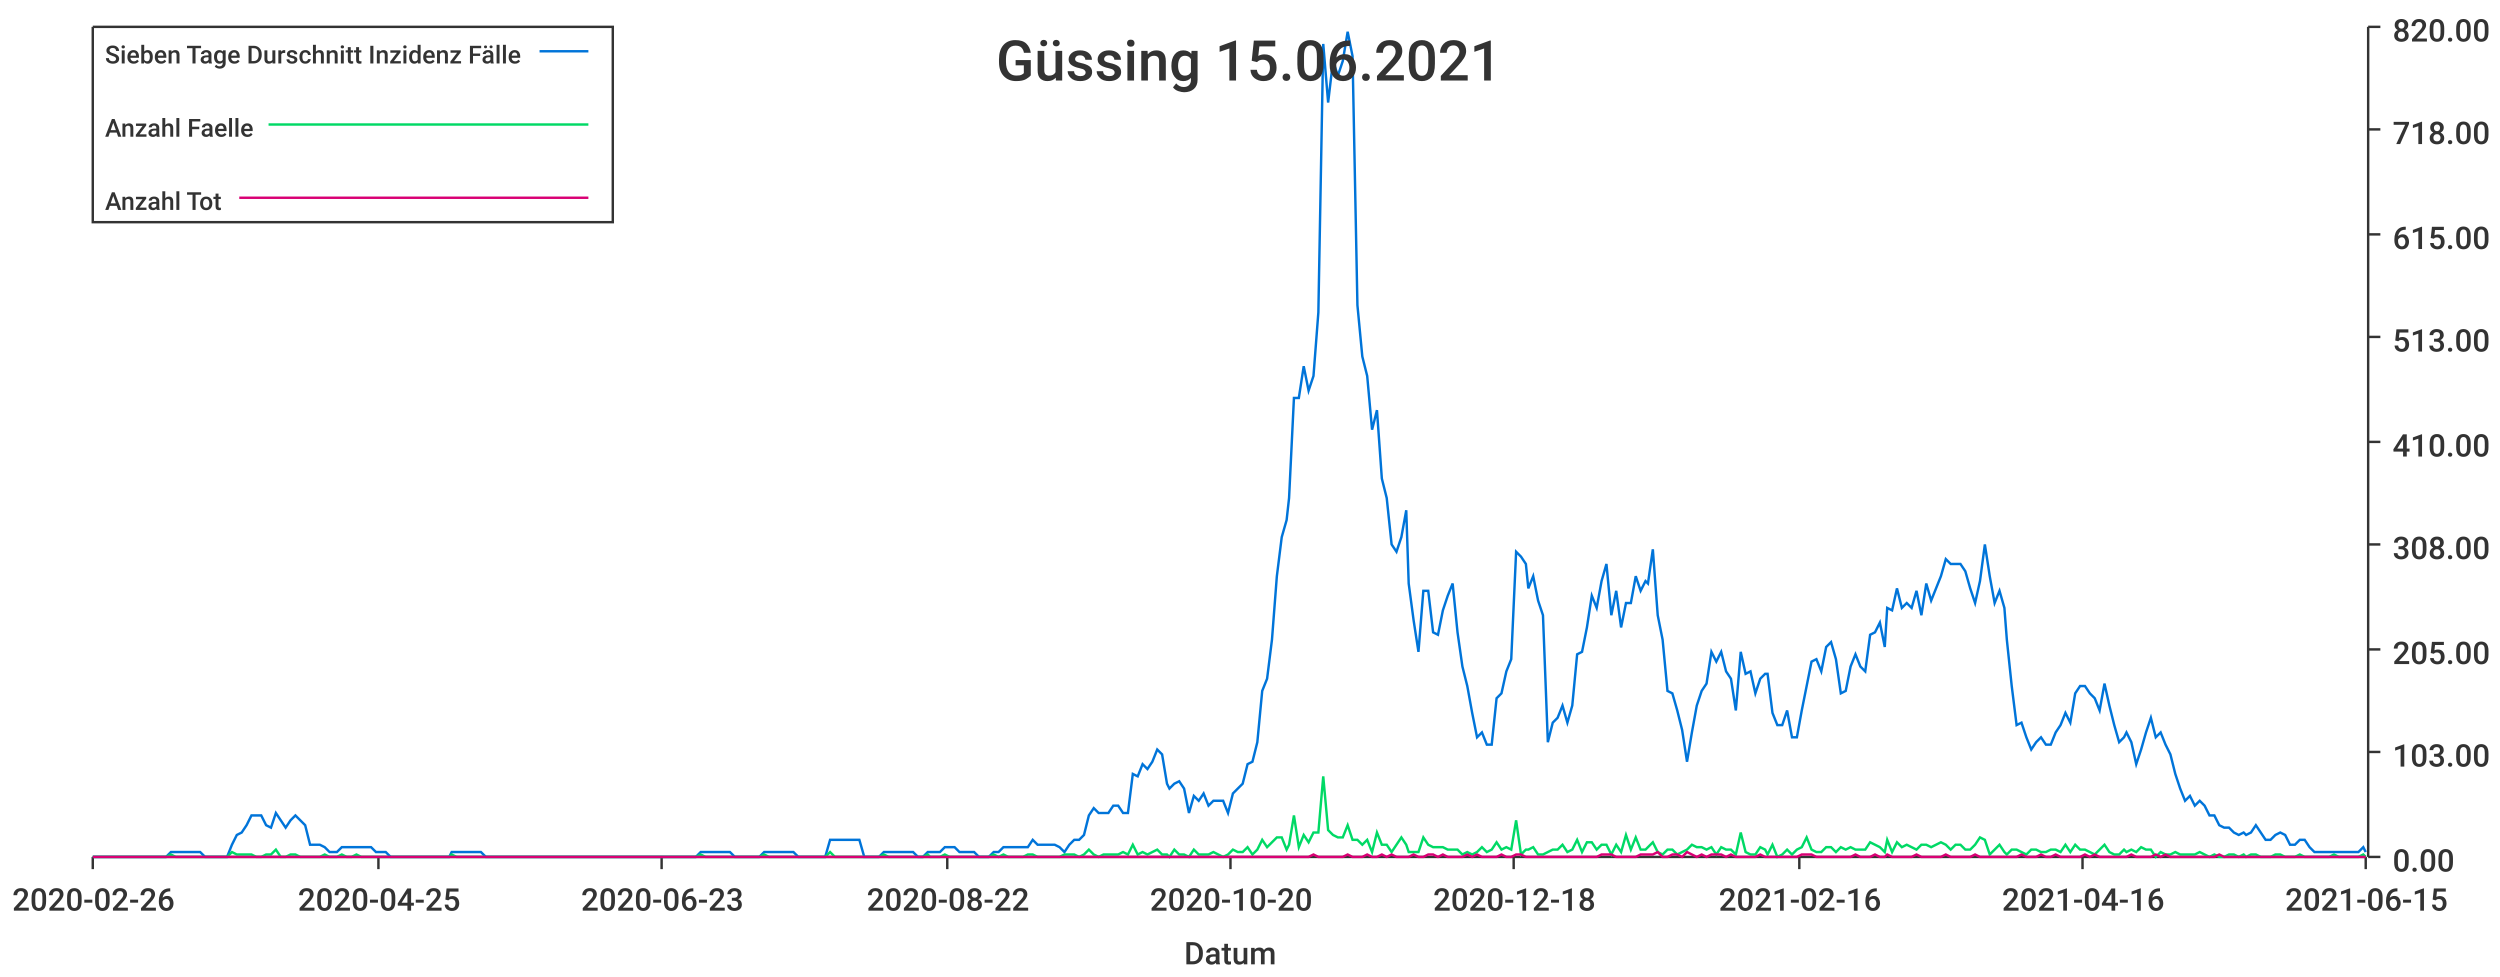
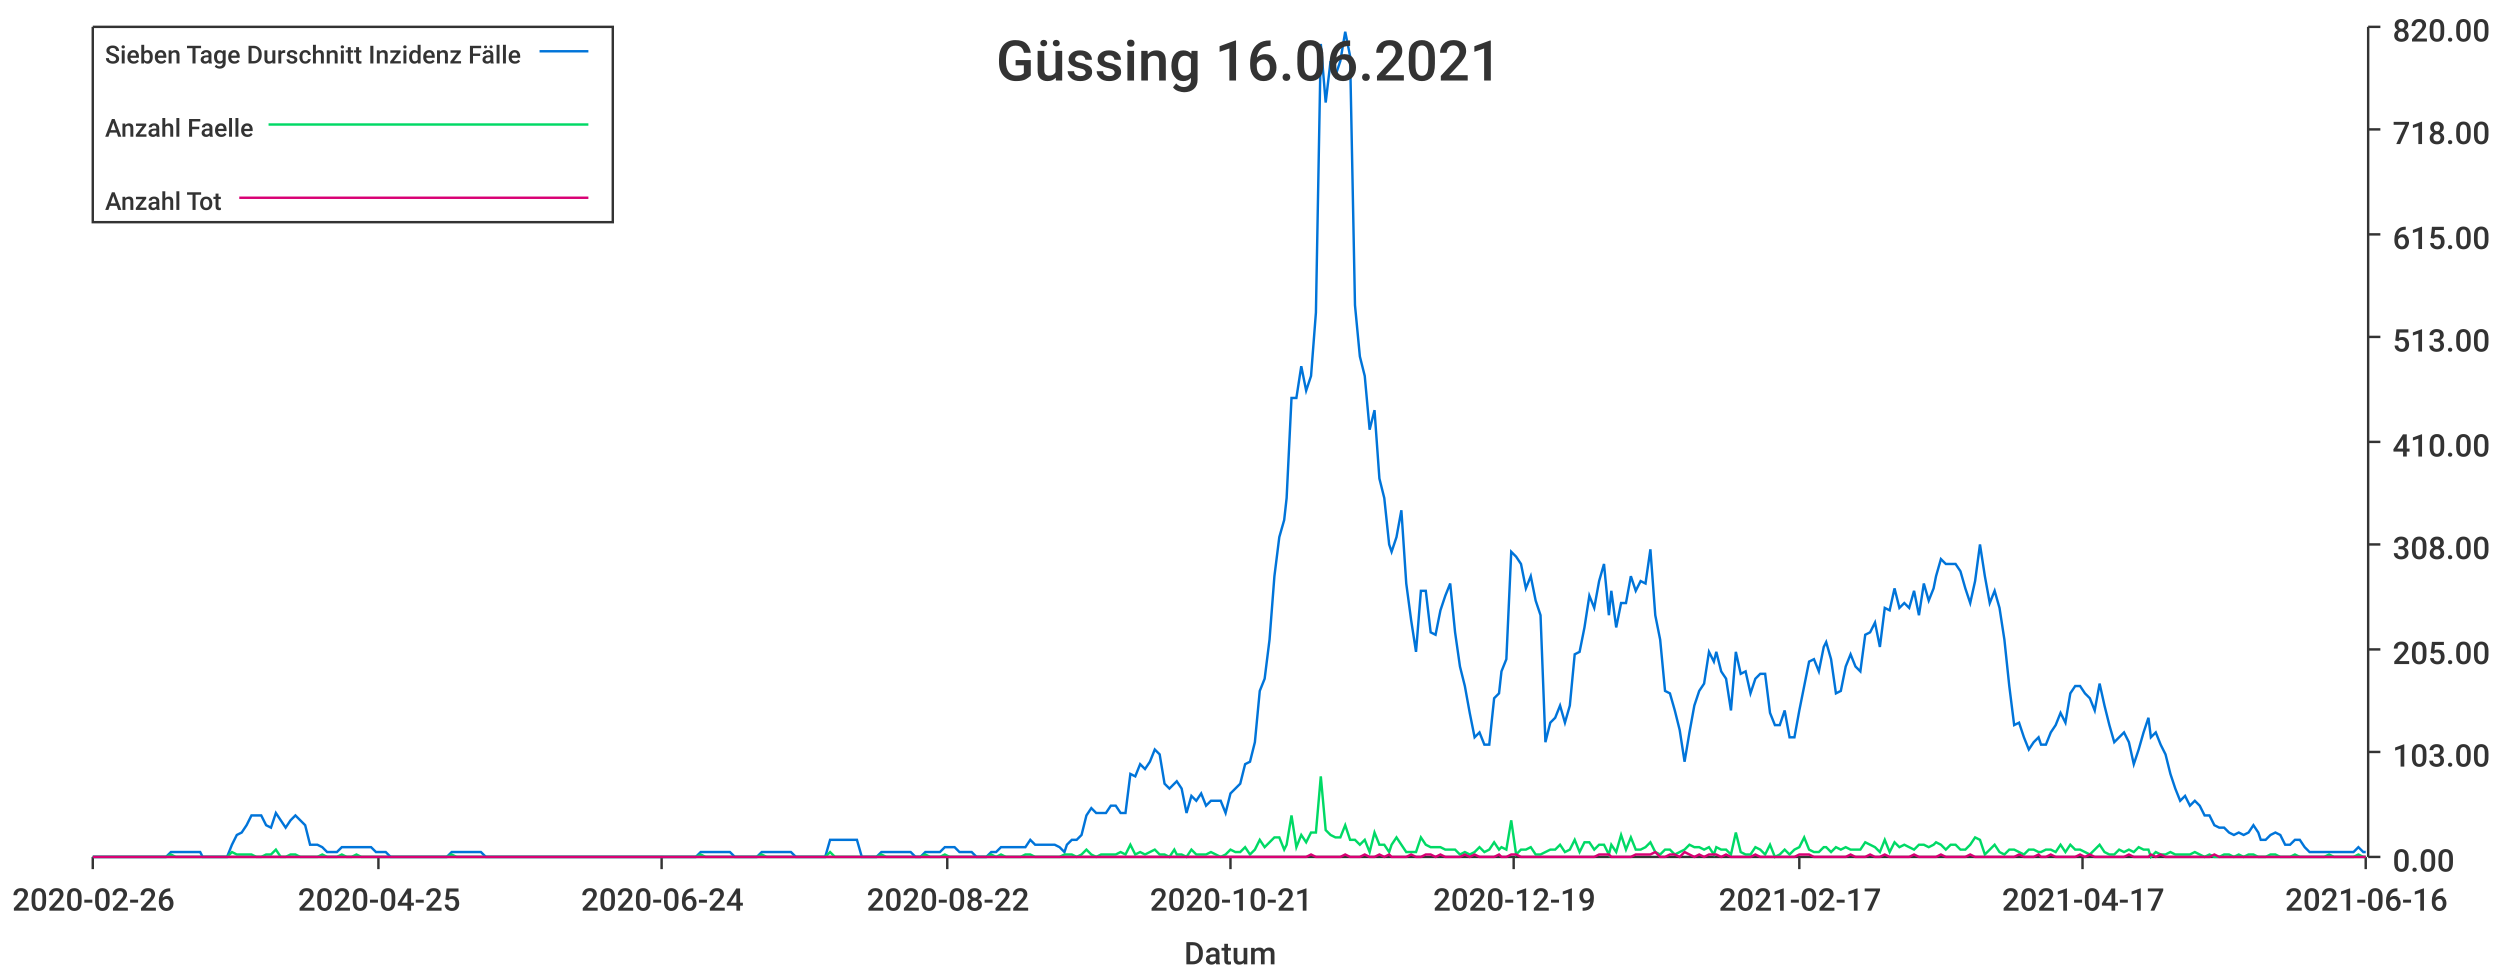
<svg xmlns="http://www.w3.org/2000/svg" width="1024" height="400">\n<path d="M 0 0 L 1024 0 L 1024 400 L 0 400 L 0 0" style="stroke-width:0;stroke:rgba(255,255,255,1.0);fill:rgba(255,255,255,1.0)" />
  <path d="M 38 11 L 969 11 L 969 351 L 38 351 L 38 11" style="stroke-width:0;stroke:rgba(255,255,255,1.0);fill:rgba(255,255,255,1.0)" />
  <path d="M 38 351 L 969 351" style="stroke-width:1;stroke:rgba(51,51,51,1.0);fill:none" />
  <path d="M 38 351 L 38 356" style="stroke-width:1;stroke:rgba(51,51,51,1.0);fill:none" />
  <text x="5" y="373" style="stroke-width:0;stroke:none;fill:rgba(51,51,51,1.0);font-size:12.8px;font-family:'Roboto Medium',sans-serif">2020-02-26</text>
  <path d="M 155 351 L 155 356" style="stroke-width:1;stroke:rgba(51,51,51,1.0);fill:none" />
  <text x="122" y="373" style="stroke-width:0;stroke:none;fill:rgba(51,51,51,1.0);font-size:12.8px;font-family:'Roboto Medium',sans-serif">2020-04-25</text>
  <path d="M 271 351 L 271 356" style="stroke-width:1;stroke:rgba(51,51,51,1.0);fill:none" />
-   <text x="238" y="373" style="stroke-width:0;stroke:none;fill:rgba(51,51,51,1.0);font-size:12.8px;font-family:'Roboto Medium',sans-serif">2020-06-23</text>
+   <text x="238" y="373" style="stroke-width:0;stroke:none;fill:rgba(51,51,51,1.0);font-size:12.8px;font-family:'Roboto Medium',sans-serif">2020-06-24</text>
  <path d="M 388 351 L 388 356" style="stroke-width:1;stroke:rgba(51,51,51,1.0);fill:none" />
  <text x="355" y="373" style="stroke-width:0;stroke:none;fill:rgba(51,51,51,1.0);font-size:12.8px;font-family:'Roboto Medium',sans-serif">2020-08-22</text>
  <path d="M 504 351 L 504 356" style="stroke-width:1;stroke:rgba(51,51,51,1.0);fill:none" />
-   <text x="471" y="373" style="stroke-width:0;stroke:none;fill:rgba(51,51,51,1.0);font-size:12.8px;font-family:'Roboto Medium',sans-serif">2020-10-20</text>
+   <text x="471" y="373" style="stroke-width:0;stroke:none;fill:rgba(51,51,51,1.0);font-size:12.8px;font-family:'Roboto Medium',sans-serif">2020-10-21</text>
  <path d="M 620 351 L 620 356" style="stroke-width:1;stroke:rgba(51,51,51,1.0);fill:none" />
-   <text x="587" y="373" style="stroke-width:0;stroke:none;fill:rgba(51,51,51,1.0);font-size:12.8px;font-family:'Roboto Medium',sans-serif">2020-12-18</text>
+   <text x="587" y="373" style="stroke-width:0;stroke:none;fill:rgba(51,51,51,1.0);font-size:12.8px;font-family:'Roboto Medium',sans-serif">2020-12-19</text>
  <path d="M 737 351 L 737 356" style="stroke-width:1;stroke:rgba(51,51,51,1.0);fill:none" />
-   <text x="704" y="373" style="stroke-width:0;stroke:none;fill:rgba(51,51,51,1.0);font-size:12.8px;font-family:'Roboto Medium',sans-serif">2021-02-16</text>
+   <text x="704" y="373" style="stroke-width:0;stroke:none;fill:rgba(51,51,51,1.0);font-size:12.8px;font-family:'Roboto Medium',sans-serif">2021-02-17</text>
  <path d="M 853 351 L 853 356" style="stroke-width:1;stroke:rgba(51,51,51,1.0);fill:none" />
-   <text x="820" y="373" style="stroke-width:0;stroke:none;fill:rgba(51,51,51,1.0);font-size:12.8px;font-family:'Roboto Medium',sans-serif">2021-04-16</text>
+   <text x="820" y="373" style="stroke-width:0;stroke:none;fill:rgba(51,51,51,1.0);font-size:12.8px;font-family:'Roboto Medium',sans-serif">2021-04-17</text>
  <path d="M 969 351 L 969 356" style="stroke-width:1;stroke:rgba(51,51,51,1.0);fill:none" />
-   <text x="936" y="373" style="stroke-width:0;stroke:none;fill:rgba(51,51,51,1.0);font-size:12.8px;font-family:'Roboto Medium',sans-serif">2021-06-15</text>
+   <text x="936" y="373" style="stroke-width:0;stroke:none;fill:rgba(51,51,51,1.0);font-size:12.8px;font-family:'Roboto Medium',sans-serif">2021-06-16</text>
  <text x="485" y="395" style="stroke-width:0;stroke:none;fill:rgba(51,51,51,1.0);font-size:12.8px;font-family:'Roboto Medium',sans-serif">Datum</text>
  <path d="M 970 351 L 970 11" style="stroke-width:1;stroke:rgba(51,51,51,1.0);fill:none" />
  <path d="M 970 351 L 975 351" style="stroke-width:1;stroke:rgba(51,51,51,1.0);fill:none" />
  <text x="980" y="357" style="stroke-width:0;stroke:none;fill:rgba(51,51,51,1.0);font-size:12.8px;font-family:'Roboto Medium',sans-serif">0.00</text>
  <path d="M 970 308 L 975 308" style="stroke-width:1;stroke:rgba(51,51,51,1.0);fill:none" />
  <text x="980" y="314" style="stroke-width:0;stroke:none;fill:rgba(51,51,51,1.0);font-size:12.8px;font-family:'Roboto Medium',sans-serif">103.00</text>
  <path d="M 970 266 L 975 266" style="stroke-width:1;stroke:rgba(51,51,51,1.0);fill:none" />
  <text x="980" y="272" style="stroke-width:0;stroke:none;fill:rgba(51,51,51,1.0);font-size:12.8px;font-family:'Roboto Medium',sans-serif">205.00</text>
  <path d="M 970 223 L 975 223" style="stroke-width:1;stroke:rgba(51,51,51,1.0);fill:none" />
  <text x="980" y="229" style="stroke-width:0;stroke:none;fill:rgba(51,51,51,1.0);font-size:12.8px;font-family:'Roboto Medium',sans-serif">308.00</text>
  <path d="M 970 181 L 975 181" style="stroke-width:1;stroke:rgba(51,51,51,1.0);fill:none" />
  <text x="980" y="187" style="stroke-width:0;stroke:none;fill:rgba(51,51,51,1.0);font-size:12.8px;font-family:'Roboto Medium',sans-serif">410.00</text>
  <path d="M 970 138 L 975 138" style="stroke-width:1;stroke:rgba(51,51,51,1.0);fill:none" />
  <text x="980" y="144" style="stroke-width:0;stroke:none;fill:rgba(51,51,51,1.0);font-size:12.8px;font-family:'Roboto Medium',sans-serif">513.00</text>
  <path d="M 970 96 L 975 96" style="stroke-width:1;stroke:rgba(51,51,51,1.0);fill:none" />
  <text x="980" y="102" style="stroke-width:0;stroke:none;fill:rgba(51,51,51,1.0);font-size:12.8px;font-family:'Roboto Medium',sans-serif">615.00</text>
  <path d="M 970 53 L 975 53" style="stroke-width:1;stroke:rgba(51,51,51,1.0);fill:none" />
  <text x="980" y="59" style="stroke-width:0;stroke:none;fill:rgba(51,51,51,1.0);font-size:12.8px;font-family:'Roboto Medium',sans-serif">718.00</text>
  <path d="M 970 11 L 975 11" style="stroke-width:1;stroke:rgba(51,51,51,1.0);fill:none" />
  <text x="980" y="17" style="stroke-width:0;stroke:none;fill:rgba(51,51,51,1.0);font-size:12.8px;font-family:'Roboto Medium',sans-serif">820.00</text>
-   <path d="M 38 351 L 40 351 L 42 351 L 44 351 L 46 351 L 48 351 L 50 351 L 52 351 L 54 351 L 56 351 L 58 351 L 60 351 L 62 351 L 64 351 L 66 351 L 68 351 L 70 349 L 72 349 L 74 349 L 76 349 L 78 349 L 80 349 L 82 349 L 84 351 L 86 351 L 87 351 L 89 351 L 91 351 L 93 351 L 95 346 L 97 342 L 99 341 L 101 338 L 103 334 L 105 334 L 107 334 L 109 338 L 111 339 L 113 333 L 115 336 L 117 339 L 119 336 L 121 334 L 123 336 L 125 338 L 127 346 L 129 346 L 131 346 L 133 347 L 135 349 L 136 349 L 138 349 L 140 347 L 142 347 L 144 347 L 146 347 L 148 347 L 150 347 L 152 347 L 154 349 L 156 349 L 158 349 L 160 351 L 162 351 L 164 351 L 166 351 L 168 351 L 170 351 L 172 351 L 174 351 L 176 351 L 178 351 L 180 351 L 182 351 L 184 351 L 185 349 L 187 349 L 189 349 L 191 349 L 193 349 L 195 349 L 197 349 L 199 351 L 201 351 L 203 351 L 205 351 L 207 351 L 209 351 L 211 351 L 213 351 L 215 351 L 217 351 L 219 351 L 221 351 L 223 351 L 225 351 L 227 351 L 229 351 L 231 351 L 233 351 L 234 351 L 236 351 L 238 351 L 240 351 L 242 351 L 244 351 L 246 351 L 248 351 L 250 351 L 252 351 L 254 351 L 256 351 L 258 351 L 260 351 L 262 351 L 264 351 L 266 351 L 268 351 L 270 351 L 272 351 L 274 351 L 276 351 L 278 351 L 280 351 L 282 351 L 283 351 L 285 351 L 287 349 L 289 349 L 291 349 L 293 349 L 295 349 L 297 349 L 299 349 L 301 351 L 303 351 L 305 351 L 307 351 L 309 351 L 311 351 L 313 349 L 315 349 L 317 349 L 319 349 L 321 349 L 323 349 L 325 349 L 327 351 L 329 351 L 331 351 L 332 351 L 334 351 L 336 351 L 338 351 L 340 344 L 342 344 L 344 344 L 346 344 L 348 344 L 350 344 L 352 344 L 354 351 L 356 351 L 358 351 L 360 351 L 362 349 L 364 349 L 366 349 L 368 349 L 370 349 L 372 349 L 374 349 L 376 351 L 378 351 L 380 349 L 381 349 L 383 349 L 385 349 L 387 347 L 389 347 L 391 347 L 393 349 L 395 349 L 397 349 L 399 349 L 401 351 L 403 351 L 405 351 L 407 349 L 409 349 L 411 347 L 413 347 L 415 347 L 417 347 L 419 347 L 421 347 L 423 344 L 425 346 L 427 346 L 429 346 L 430 346 L 432 346 L 434 347 L 436 349 L 438 346 L 440 344 L 442 344 L 444 342 L 446 334 L 448 331 L 450 333 L 452 333 L 454 333 L 456 330 L 458 330 L 460 333 L 462 333 L 464 317 L 466 318 L 468 313 L 470 315 L 472 312 L 474 307 L 476 309 L 478 321 L 479 323 L 481 321 L 483 320 L 485 323 L 487 333 L 489 326 L 491 328 L 493 325 L 495 330 L 497 328 L 499 328 L 501 328 L 503 333 L 505 325 L 507 323 L 509 321 L 511 313 L 513 312 L 515 304 L 517 283 L 519 278 L 521 262 L 523 236 L 525 220 L 527 213 L 528 204 L 530 163 L 532 163 L 534 150 L 536 160 L 538 154 L 540 128 L 542 18 L 544 42 L 546 25 L 548 31 L 550 25 L 552 13 L 554 23 L 556 125 L 558 146 L 560 154 L 562 176 L 564 168 L 566 196 L 568 204 L 570 223 L 572 226 L 574 220 L 576 209 L 577 239 L 579 254 L 581 267 L 583 242 L 585 242 L 587 259 L 589 260 L 591 250 L 593 244 L 595 239 L 597 259 L 599 273 L 601 281 L 603 292 L 605 302 L 607 300 L 609 305 L 611 305 L 613 286 L 615 284 L 617 275 L 619 270 L 621 226 L 623 228 L 625 231 L 626 241 L 628 236 L 630 246 L 632 252 L 634 304 L 636 296 L 638 294 L 640 289 L 642 296 L 644 289 L 646 268 L 648 267 L 650 257 L 652 244 L 654 249 L 656 238 L 658 231 L 660 252 L 662 242 L 664 257 L 666 247 L 668 247 L 670 236 L 672 242 L 674 238 L 675 239 L 677 225 L 679 252 L 681 262 L 683 283 L 685 284 L 687 291 L 689 299 L 691 312 L 693 300 L 695 289 L 697 283 L 699 280 L 701 267 L 703 271 L 705 267 L 707 275 L 709 278 L 711 291 L 713 267 L 715 276 L 717 275 L 719 284 L 721 278 L 723 276 L 724 276 L 726 292 L 728 297 L 730 297 L 732 291 L 734 302 L 736 302 L 738 291 L 740 281 L 742 271 L 744 270 L 746 275 L 748 265 L 750 263 L 752 270 L 754 284 L 756 283 L 758 273 L 760 268 L 762 273 L 764 275 L 766 260 L 768 259 L 770 255 L 772 265 L 773 249 L 775 250 L 777 241 L 779 249 L 781 247 L 783 249 L 785 242 L 787 252 L 789 239 L 791 246 L 793 241 L 795 236 L 797 229 L 799 231 L 801 231 L 803 231 L 805 234 L 807 241 L 809 247 L 811 238 L 813 223 L 815 236 L 817 247 L 819 242 L 821 249 L 822 262 L 824 281 L 826 297 L 828 296 L 830 302 L 832 307 L 834 304 L 836 302 L 838 305 L 840 305 L 842 300 L 844 297 L 846 292 L 848 296 L 850 284 L 852 281 L 854 281 L 856 284 L 858 286 L 860 291 L 862 280 L 864 289 L 866 297 L 868 304 L 870 302 L 871 300 L 873 304 L 875 313 L 877 307 L 879 300 L 881 294 L 883 302 L 885 300 L 887 305 L 889 309 L 891 317 L 893 323 L 895 328 L 897 326 L 899 330 L 901 328 L 903 330 L 905 334 L 907 334 L 909 338 L 911 339 L 913 339 L 915 341 L 917 342 L 919 341 L 920 342 L 922 341 L 924 338 L 926 341 L 928 344 L 930 344 L 932 342 L 934 341 L 936 342 L 938 346 L 940 346 L 942 344 L 944 344 L 946 347 L 948 349 L 950 349 L 952 349 L 954 349 L 956 349 L 958 349 L 960 349 L 962 349 L 964 349 L 966 349 L 968 347 L 969 349" style="stroke-width:1;stroke:rgba(0,116,217,1.0);fill:none" />
-   <path d="M 38 351 L 40 351 L 42 351 L 44 351 L 46 351 L 48 351 L 50 351 L 52 351 L 54 351 L 56 351 L 58 351 L 60 351 L 62 351 L 64 351 L 66 351 L 68 351 L 70 350 L 72 351 L 74 351 L 76 351 L 78 351 L 80 351 L 82 351 L 84 351 L 86 351 L 87 351 L 89 351 L 91 351 L 93 351 L 95 349 L 97 350 L 99 350 L 101 350 L 103 350 L 105 351 L 107 351 L 109 350 L 111 350 L 113 348 L 115 351 L 117 351 L 119 350 L 121 350 L 123 351 L 125 351 L 127 351 L 129 351 L 131 351 L 133 350 L 135 351 L 136 351 L 138 351 L 140 350 L 142 351 L 144 351 L 146 350 L 148 351 L 150 351 L 152 351 L 154 351 L 156 351 L 158 351 L 160 351 L 162 351 L 164 351 L 166 351 L 168 351 L 170 351 L 172 351 L 174 351 L 176 351 L 178 351 L 180 351 L 182 351 L 184 351 L 185 350 L 187 351 L 189 351 L 191 351 L 193 351 L 195 351 L 197 351 L 199 351 L 201 351 L 203 351 L 205 351 L 207 351 L 209 351 L 211 351 L 213 351 L 215 351 L 217 351 L 219 351 L 221 351 L 223 351 L 225 351 L 227 351 L 229 351 L 231 351 L 233 351 L 234 351 L 236 351 L 238 351 L 240 351 L 242 351 L 244 351 L 246 351 L 248 351 L 250 351 L 252 351 L 254 351 L 256 351 L 258 351 L 260 351 L 262 351 L 264 351 L 266 351 L 268 351 L 270 351 L 272 351 L 274 351 L 276 351 L 278 351 L 280 351 L 282 351 L 283 351 L 285 351 L 287 350 L 289 351 L 291 351 L 293 351 L 295 351 L 297 351 L 299 351 L 301 351 L 303 351 L 305 351 L 307 351 L 309 351 L 311 351 L 313 350 L 315 351 L 317 351 L 319 351 L 321 351 L 323 351 L 325 351 L 327 351 L 329 351 L 331 351 L 332 351 L 334 351 L 336 351 L 338 351 L 340 349 L 342 351 L 344 351 L 346 351 L 348 351 L 350 351 L 352 351 L 354 351 L 356 351 L 358 351 L 360 351 L 362 350 L 364 351 L 366 351 L 368 351 L 370 351 L 372 351 L 374 351 L 376 351 L 378 351 L 380 350 L 381 351 L 383 351 L 385 351 L 387 350 L 389 351 L 391 351 L 393 351 L 395 351 L 397 351 L 399 351 L 401 351 L 403 351 L 405 351 L 407 350 L 409 351 L 411 350 L 413 351 L 415 351 L 417 351 L 419 351 L 421 350 L 423 350 L 425 351 L 427 351 L 429 351 L 430 351 L 432 351 L 434 351 L 436 350 L 438 350 L 440 350 L 442 351 L 444 350 L 446 348 L 448 350 L 450 351 L 452 350 L 454 350 L 456 350 L 458 350 L 460 349 L 462 350 L 464 346 L 466 350 L 468 349 L 470 350 L 472 349 L 474 348 L 476 350 L 478 350 L 479 351 L 481 348 L 483 350 L 485 350 L 487 351 L 489 348 L 491 350 L 493 350 L 495 350 L 497 349 L 499 350 L 501 351 L 503 350 L 505 348 L 507 349 L 509 349 L 511 347 L 513 350 L 515 348 L 517 344 L 519 347 L 521 345 L 523 343 L 525 343 L 527 348 L 528 346 L 530 334 L 532 347 L 534 342 L 536 345 L 538 341 L 540 341 L 542 318 L 544 340 L 546 342 L 548 343 L 550 343 L 552 338 L 554 344 L 556 344 L 558 346 L 560 344 L 562 349 L 564 341 L 566 346 L 568 346 L 570 349 L 572 346 L 574 343 L 576 346 L 577 349 L 579 349 L 581 349 L 583 343 L 585 346 L 587 347 L 589 347 L 591 347 L 593 348 L 595 348 L 597 348 L 599 350 L 601 349 L 603 350 L 605 349 L 607 347 L 609 349 L 611 348 L 613 345 L 615 348 L 617 347 L 619 348 L 621 336 L 623 350 L 625 348 L 626 348 L 628 347 L 630 350 L 632 350 L 634 349 L 636 348 L 638 348 L 640 346 L 642 349 L 644 348 L 646 344 L 648 349 L 650 345 L 652 345 L 654 348 L 656 346 L 658 346 L 660 350 L 662 346 L 664 349 L 666 342 L 668 348 L 670 343 L 672 348 L 674 348 L 675 347 L 677 345 L 679 349 L 681 350 L 683 348 L 685 348 L 687 350 L 689 349 L 691 348 L 693 346 L 695 347 L 697 347 L 699 348 L 701 347 L 703 350 L 705 347 L 707 348 L 709 348 L 711 350 L 713 341 L 715 349 L 717 350 L 719 350 L 721 347 L 723 348 L 724 350 L 726 346 L 728 351 L 730 350 L 732 348 L 734 350 L 736 348 L 738 347 L 740 343 L 742 348 L 744 349 L 746 349 L 748 347 L 750 347 L 752 349 L 754 347 L 756 348 L 758 347 L 760 348 L 762 348 L 764 348 L 766 345 L 768 346 L 770 347 L 772 349 L 773 344 L 775 349 L 777 345 L 779 347 L 781 346 L 783 347 L 785 348 L 787 346 L 789 346 L 791 347 L 793 346 L 795 345 L 797 346 L 799 348 L 801 346 L 803 346 L 805 348 L 807 348 L 809 346 L 811 343 L 813 344 L 815 350 L 817 348 L 819 346 L 821 349 L 822 350 L 824 348 L 826 348 L 828 349 L 830 350 L 832 348 L 834 348 L 836 349 L 838 349 L 840 348 L 842 348 L 844 349 L 846 346 L 848 349 L 850 346 L 852 348 L 854 348 L 856 349 L 858 350 L 860 348 L 862 346 L 864 349 L 866 350 L 868 350 L 870 348 L 871 349 L 873 348 L 875 349 L 877 347 L 879 348 L 881 348 L 883 351 L 885 349 L 887 350 L 889 350 L 891 349 L 893 350 L 895 350 L 897 350 L 899 350 L 901 349 L 903 350 L 905 351 L 907 350 L 909 351 L 911 351 L 913 350 L 915 350 L 917 351 L 919 350 L 920 351 L 922 350 L 924 350 L 926 351 L 928 351 L 930 351 L 932 350 L 934 350 L 936 351 L 938 351 L 940 351 L 942 350 L 944 351 L 946 351 L 948 351 L 950 351 L 952 351 L 954 351 L 956 350 L 958 351 L 960 351 L 962 351 L 964 351 L 966 351 L 968 350 L 969 351" style="stroke-width:1;stroke:rgba(0,217,101,1.0);fill:none" />
-   <path d="M 38 351 L 40 351 L 42 351 L 44 351 L 46 351 L 48 351 L 50 351 L 52 351 L 54 351 L 56 351 L 58 351 L 60 351 L 62 351 L 64 351 L 66 351 L 68 351 L 70 351 L 72 351 L 74 351 L 76 351 L 78 351 L 80 351 L 82 351 L 84 351 L 86 351 L 87 351 L 89 351 L 91 351 L 93 351 L 95 351 L 97 351 L 99 351 L 101 351 L 103 351 L 105 351 L 107 351 L 109 351 L 111 351 L 113 351 L 115 351 L 117 351 L 119 351 L 121 351 L 123 351 L 125 351 L 127 351 L 129 351 L 131 351 L 133 351 L 135 351 L 136 351 L 138 351 L 140 351 L 142 351 L 144 351 L 146 351 L 148 351 L 150 351 L 152 351 L 154 351 L 156 351 L 158 351 L 160 351 L 162 351 L 164 351 L 166 351 L 168 351 L 170 351 L 172 351 L 174 351 L 176 351 L 178 351 L 180 351 L 182 351 L 184 351 L 185 351 L 187 351 L 189 351 L 191 351 L 193 351 L 195 351 L 197 351 L 199 351 L 201 351 L 203 351 L 205 351 L 207 351 L 209 351 L 211 351 L 213 351 L 215 351 L 217 351 L 219 351 L 221 351 L 223 351 L 225 351 L 227 351 L 229 351 L 231 351 L 233 351 L 234 351 L 236 351 L 238 351 L 240 351 L 242 351 L 244 351 L 246 351 L 248 351 L 250 351 L 252 351 L 254 351 L 256 351 L 258 351 L 260 351 L 262 351 L 264 351 L 266 351 L 268 351 L 270 351 L 272 351 L 274 351 L 276 351 L 278 351 L 280 351 L 282 351 L 283 351 L 285 351 L 287 351 L 289 351 L 291 351 L 293 351 L 295 351 L 297 351 L 299 351 L 301 351 L 303 351 L 305 351 L 307 351 L 309 351 L 311 351 L 313 351 L 315 351 L 317 351 L 319 351 L 321 351 L 323 351 L 325 351 L 327 351 L 329 351 L 331 351 L 332 351 L 334 351 L 336 351 L 338 351 L 340 351 L 342 351 L 344 351 L 346 351 L 348 351 L 350 351 L 352 351 L 354 351 L 356 351 L 358 351 L 360 351 L 362 351 L 364 351 L 366 351 L 368 351 L 370 351 L 372 351 L 374 351 L 376 351 L 378 351 L 380 351 L 381 351 L 383 351 L 385 351 L 387 351 L 389 351 L 391 351 L 393 351 L 395 351 L 397 351 L 399 351 L 401 351 L 403 351 L 405 351 L 407 351 L 409 351 L 411 351 L 413 351 L 415 351 L 417 351 L 419 351 L 421 351 L 423 351 L 425 351 L 427 351 L 429 351 L 430 351 L 432 351 L 434 351 L 436 351 L 438 351 L 440 351 L 442 351 L 444 351 L 446 351 L 448 351 L 450 351 L 452 351 L 454 351 L 456 351 L 458 351 L 460 351 L 462 351 L 464 351 L 466 351 L 468 351 L 470 351 L 472 351 L 474 351 L 476 351 L 478 351 L 479 351 L 481 351 L 483 351 L 485 351 L 487 351 L 489 351 L 491 351 L 493 351 L 495 351 L 497 351 L 499 351 L 501 351 L 503 351 L 505 351 L 507 351 L 509 351 L 511 351 L 513 351 L 515 351 L 517 351 L 519 351 L 521 351 L 523 351 L 525 351 L 527 351 L 528 351 L 530 351 L 532 351 L 534 351 L 536 351 L 538 350 L 540 351 L 542 351 L 544 351 L 546 351 L 548 351 L 550 351 L 552 350 L 554 351 L 556 351 L 558 351 L 560 350 L 562 351 L 564 351 L 566 350 L 568 351 L 570 350 L 572 351 L 574 351 L 576 351 L 577 351 L 579 350 L 581 351 L 583 351 L 585 350 L 587 350 L 589 351 L 591 350 L 593 351 L 595 351 L 597 351 L 599 351 L 601 350 L 603 351 L 605 350 L 607 351 L 609 351 L 611 351 L 613 351 L 615 350 L 617 351 L 619 351 L 621 350 L 623 350 L 625 351 L 626 351 L 628 351 L 630 351 L 632 351 L 634 351 L 636 351 L 638 351 L 640 351 L 642 351 L 644 351 L 646 351 L 648 351 L 650 351 L 652 351 L 654 351 L 656 350 L 658 350 L 660 350 L 662 351 L 664 351 L 666 351 L 668 351 L 670 351 L 672 350 L 674 350 L 675 350 L 677 350 L 679 349 L 681 351 L 683 351 L 685 350 L 687 350 L 689 351 L 691 349 L 693 350 L 695 351 L 697 350 L 699 351 L 701 350 L 703 350 L 705 350 L 707 351 L 709 350 L 711 351 L 713 351 L 715 351 L 717 351 L 719 351 L 721 350 L 723 351 L 724 351 L 726 351 L 728 351 L 730 351 L 732 351 L 734 351 L 736 351 L 738 350 L 740 350 L 742 350 L 744 351 L 746 351 L 748 351 L 750 351 L 752 351 L 754 351 L 756 351 L 758 351 L 760 350 L 762 351 L 764 351 L 766 351 L 768 350 L 770 351 L 772 351 L 773 350 L 775 351 L 777 351 L 779 351 L 781 351 L 783 351 L 785 350 L 787 351 L 789 351 L 791 351 L 793 351 L 795 351 L 797 350 L 799 351 L 801 351 L 803 351 L 805 351 L 807 351 L 809 350 L 811 351 L 813 351 L 815 351 L 817 351 L 819 351 L 821 351 L 822 351 L 824 351 L 826 351 L 828 350 L 830 351 L 832 351 L 834 351 L 836 350 L 838 351 L 840 351 L 842 350 L 844 351 L 846 351 L 848 351 L 850 351 L 852 351 L 854 350 L 856 351 L 858 350 L 860 351 L 862 351 L 864 351 L 866 351 L 868 351 L 870 351 L 871 351 L 873 350 L 875 351 L 877 351 L 879 351 L 881 351 L 883 350 L 885 351 L 887 350 L 889 351 L 891 351 L 893 351 L 895 351 L 897 351 L 899 351 L 901 351 L 903 351 L 905 351 L 907 351 L 909 350 L 911 351 L 913 351 L 915 351 L 917 351 L 919 351 L 920 351 L 922 351 L 924 351 L 926 351 L 928 351 L 930 351 L 932 351 L 934 351 L 936 351 L 938 351 L 940 351 L 942 351 L 944 351 L 946 351 L 948 351 L 950 351 L 952 351 L 954 351 L 956 351 L 958 351 L 960 351 L 962 351 L 964 351 L 966 351 L 968 351 L 969 351" style="stroke-width:1;stroke:rgba(217,0,116,1.0);fill:none" />
-   <text x="408" y="33" style="stroke-width:0;stroke:none;fill:rgba(51,51,51,1.0);font-size:23.0px;font-family:'Roboto Medium',sans-serif">Güssing 15.06.2021</text>
+   <path d="M 38 351 L 40 351 L 42 351 L 44 351 L 46 351 L 48 351 L 50 351 L 52 351 L 54 351 L 56 351 L 58 351 L 60 351 L 62 351 L 64 351 L 66 351 L 68 351 L 70 349 L 72 349 L 74 349 L 76 349 L 78 349 L 80 349 L 82 349 L 83 351 L 85 351 L 87 351 L 89 351 L 91 351 L 93 351 L 95 346 L 97 342 L 99 341 L 101 338 L 103 334 L 105 334 L 107 334 L 109 338 L 111 339 L 113 333 L 115 336 L 117 339 L 119 336 L 121 334 L 123 336 L 125 338 L 127 346 L 128 346 L 130 346 L 132 347 L 134 349 L 136 349 L 138 349 L 140 347 L 142 347 L 144 347 L 146 347 L 148 347 L 150 347 L 152 347 L 154 349 L 156 349 L 158 349 L 160 351 L 162 351 L 164 351 L 166 351 L 168 351 L 170 351 L 171 351 L 173 351 L 175 351 L 177 351 L 179 351 L 181 351 L 183 351 L 185 349 L 187 349 L 189 349 L 191 349 L 193 349 L 195 349 L 197 349 L 199 351 L 201 351 L 203 351 L 205 351 L 207 351 L 209 351 L 211 351 L 213 351 L 215 351 L 216 351 L 218 351 L 220 351 L 222 351 L 224 351 L 226 351 L 228 351 L 230 351 L 232 351 L 234 351 L 236 351 L 238 351 L 240 351 L 242 351 L 244 351 L 246 351 L 248 351 L 250 351 L 252 351 L 254 351 L 256 351 L 258 351 L 260 351 L 261 351 L 263 351 L 265 351 L 267 351 L 269 351 L 271 351 L 273 351 L 275 351 L 277 351 L 279 351 L 281 351 L 283 351 L 285 351 L 287 349 L 289 349 L 291 349 L 293 349 L 295 349 L 297 349 L 299 349 L 301 351 L 303 351 L 304 351 L 306 351 L 308 351 L 310 351 L 312 349 L 314 349 L 316 349 L 318 349 L 320 349 L 322 349 L 324 349 L 326 351 L 328 351 L 330 351 L 332 351 L 334 351 L 336 351 L 338 351 L 340 344 L 342 344 L 344 344 L 346 344 L 348 344 L 349 344 L 351 344 L 353 351 L 355 351 L 357 351 L 359 351 L 361 349 L 363 349 L 365 349 L 367 349 L 369 349 L 371 349 L 373 349 L 375 351 L 377 351 L 379 349 L 381 349 L 383 349 L 385 349 L 387 347 L 389 347 L 391 347 L 393 349 L 394 349 L 396 349 L 398 349 L 400 351 L 402 351 L 404 351 L 406 349 L 408 349 L 410 347 L 412 347 L 414 347 L 416 347 L 418 347 L 420 347 L 422 344 L 424 346 L 426 346 L 428 346 L 430 346 L 432 346 L 434 347 L 436 349 L 437 346 L 439 344 L 441 344 L 443 342 L 445 334 L 447 331 L 449 333 L 451 333 L 453 333 L 455 330 L 457 330 L 459 333 L 461 333 L 463 317 L 465 318 L 467 313 L 469 315 L 471 312 L 473 307 L 475 309 L 477 321 L 479 323 L 481 321 L 482 320 L 484 323 L 486 333 L 488 326 L 490 328 L 492 325 L 494 330 L 496 328 L 498 328 L 500 328 L 502 333 L 504 325 L 506 323 L 508 321 L 510 313 L 512 312 L 514 304 L 516 283 L 518 278 L 520 262 L 522 236 L 524 220 L 526 213 L 527 204 L 529 163 L 531 163 L 533 150 L 535 160 L 537 154 L 539 128 L 541 18 L 543 42 L 545 25 L 547 31 L 549 25 L 551 13 L 553 23 L 555 125 L 557 146 L 559 154 L 561 176 L 563 168 L 565 196 L 567 204 L 569 223 L 570 226 L 572 220 L 574 209 L 576 239 L 578 254 L 580 267 L 582 242 L 584 242 L 586 259 L 588 260 L 590 250 L 592 244 L 594 239 L 596 259 L 598 273 L 600 281 L 602 292 L 604 302 L 606 300 L 608 305 L 610 305 L 612 286 L 614 284 L 615 275 L 617 270 L 619 226 L 621 228 L 623 231 L 625 241 L 627 236 L 629 246 L 631 252 L 633 304 L 635 296 L 637 294 L 639 289 L 641 296 L 643 289 L 645 268 L 647 267 L 649 257 L 651 244 L 653 249 L 655 238 L 657 231 L 659 252 L 660 242 L 662 257 L 664 247 L 666 247 L 668 236 L 670 242 L 672 238 L 674 239 L 676 225 L 678 252 L 680 262 L 682 283 L 684 284 L 686 291 L 688 299 L 690 312 L 692 300 L 694 289 L 696 283 L 698 280 L 700 267 L 702 271 L 703 267 L 705 275 L 707 278 L 709 291 L 711 267 L 713 276 L 715 275 L 717 284 L 719 278 L 721 276 L 723 276 L 725 292 L 727 297 L 729 297 L 731 291 L 733 302 L 735 302 L 737 291 L 739 281 L 741 271 L 743 270 L 745 275 L 747 265 L 748 263 L 750 270 L 752 284 L 754 283 L 756 273 L 758 268 L 760 273 L 762 275 L 764 260 L 766 259 L 768 255 L 770 265 L 772 249 L 774 250 L 776 241 L 778 249 L 780 247 L 782 249 L 784 242 L 786 252 L 788 239 L 790 246 L 792 241 L 793 236 L 795 229 L 797 231 L 799 231 L 801 231 L 803 234 L 805 241 L 807 247 L 809 238 L 811 223 L 813 236 L 815 247 L 817 242 L 819 249 L 821 262 L 823 281 L 825 297 L 827 296 L 829 302 L 831 307 L 833 304 L 835 302 L 836 305 L 838 305 L 840 300 L 842 297 L 844 292 L 846 296 L 848 284 L 850 281 L 852 281 L 854 284 L 856 286 L 858 291 L 860 280 L 862 289 L 864 297 L 866 304 L 868 302 L 870 300 L 872 304 L 874 313 L 876 307 L 878 300 L 880 294 L 881 302 L 883 300 L 885 305 L 887 309 L 889 317 L 891 323 L 893 328 L 895 326 L 897 330 L 899 328 L 901 330 L 903 334 L 905 334 L 907 338 L 909 339 L 911 339 L 913 341 L 915 342 L 917 341 L 919 342 L 921 341 L 923 338 L 925 341 L 926 344 L 928 344 L 930 342 L 932 341 L 934 342 L 936 346 L 938 346 L 940 344 L 942 344 L 944 347 L 946 349 L 948 349 L 950 349 L 952 349 L 954 349 L 956 349 L 958 349 L 960 349 L 962 349 L 964 349 L 966 347 L 968 349 L 969 349" style="stroke-width:1;stroke:rgba(0,116,217,1.0);fill:none" />
+   <path d="M 38 351 L 40 351 L 42 351 L 44 351 L 46 351 L 48 351 L 50 351 L 52 351 L 54 351 L 56 351 L 58 351 L 60 351 L 62 351 L 64 351 L 66 351 L 68 351 L 70 350 L 72 351 L 74 351 L 76 351 L 78 351 L 80 351 L 82 351 L 83 351 L 85 351 L 87 351 L 89 351 L 91 351 L 93 351 L 95 349 L 97 350 L 99 350 L 101 350 L 103 350 L 105 351 L 107 351 L 109 350 L 111 350 L 113 348 L 115 351 L 117 351 L 119 350 L 121 350 L 123 351 L 125 351 L 127 351 L 128 351 L 130 351 L 132 350 L 134 351 L 136 351 L 138 351 L 140 350 L 142 351 L 144 351 L 146 350 L 148 351 L 150 351 L 152 351 L 154 351 L 156 351 L 158 351 L 160 351 L 162 351 L 164 351 L 166 351 L 168 351 L 170 351 L 171 351 L 173 351 L 175 351 L 177 351 L 179 351 L 181 351 L 183 351 L 185 350 L 187 351 L 189 351 L 191 351 L 193 351 L 195 351 L 197 351 L 199 351 L 201 351 L 203 351 L 205 351 L 207 351 L 209 351 L 211 351 L 213 351 L 215 351 L 216 351 L 218 351 L 220 351 L 222 351 L 224 351 L 226 351 L 228 351 L 230 351 L 232 351 L 234 351 L 236 351 L 238 351 L 240 351 L 242 351 L 244 351 L 246 351 L 248 351 L 250 351 L 252 351 L 254 351 L 256 351 L 258 351 L 260 351 L 261 351 L 263 351 L 265 351 L 267 351 L 269 351 L 271 351 L 273 351 L 275 351 L 277 351 L 279 351 L 281 351 L 283 351 L 285 351 L 287 350 L 289 351 L 291 351 L 293 351 L 295 351 L 297 351 L 299 351 L 301 351 L 303 351 L 304 351 L 306 351 L 308 351 L 310 351 L 312 350 L 314 351 L 316 351 L 318 351 L 320 351 L 322 351 L 324 351 L 326 351 L 328 351 L 330 351 L 332 351 L 334 351 L 336 351 L 338 351 L 340 349 L 342 351 L 344 351 L 346 351 L 348 351 L 349 351 L 351 351 L 353 351 L 355 351 L 357 351 L 359 351 L 361 350 L 363 351 L 365 351 L 367 351 L 369 351 L 371 351 L 373 351 L 375 351 L 377 351 L 379 350 L 381 351 L 383 351 L 385 351 L 387 350 L 389 351 L 391 351 L 393 351 L 394 351 L 396 351 L 398 351 L 400 351 L 402 351 L 404 351 L 406 350 L 408 351 L 410 350 L 412 351 L 414 351 L 416 351 L 418 351 L 420 350 L 422 350 L 424 351 L 426 351 L 428 351 L 430 351 L 432 351 L 434 351 L 436 350 L 437 350 L 439 350 L 441 351 L 443 350 L 445 348 L 447 350 L 449 351 L 451 350 L 453 350 L 455 350 L 457 350 L 459 349 L 461 350 L 463 346 L 465 350 L 467 349 L 469 350 L 471 349 L 473 348 L 475 350 L 477 350 L 479 351 L 481 348 L 482 350 L 484 350 L 486 351 L 488 348 L 490 350 L 492 350 L 494 350 L 496 349 L 498 350 L 500 351 L 502 350 L 504 348 L 506 349 L 508 349 L 510 347 L 512 350 L 514 348 L 516 344 L 518 347 L 520 345 L 522 343 L 524 343 L 526 348 L 527 346 L 529 334 L 531 347 L 533 342 L 535 345 L 537 341 L 539 341 L 541 318 L 543 340 L 545 342 L 547 343 L 549 343 L 551 338 L 553 344 L 555 344 L 557 346 L 559 344 L 561 349 L 563 341 L 565 346 L 567 346 L 569 349 L 570 346 L 572 343 L 574 346 L 576 349 L 578 349 L 580 349 L 582 343 L 584 346 L 586 347 L 588 347 L 590 347 L 592 348 L 594 348 L 596 348 L 598 350 L 600 349 L 602 350 L 604 349 L 606 347 L 608 349 L 610 348 L 612 345 L 614 348 L 615 347 L 617 348 L 619 336 L 621 350 L 623 348 L 625 348 L 627 347 L 629 350 L 631 350 L 633 349 L 635 348 L 637 348 L 639 346 L 641 349 L 643 348 L 645 344 L 647 349 L 649 345 L 651 345 L 653 348 L 655 346 L 657 346 L 659 350 L 660 346 L 662 349 L 664 342 L 666 348 L 668 343 L 670 348 L 672 348 L 674 347 L 676 345 L 678 349 L 680 350 L 682 348 L 684 348 L 686 350 L 688 349 L 690 348 L 692 346 L 694 347 L 696 347 L 698 348 L 700 347 L 702 350 L 703 347 L 705 348 L 707 348 L 709 350 L 711 341 L 713 349 L 715 350 L 717 350 L 719 347 L 721 348 L 723 350 L 725 346 L 727 351 L 729 350 L 731 348 L 733 350 L 735 348 L 737 347 L 739 343 L 741 348 L 743 349 L 745 349 L 747 347 L 748 347 L 750 349 L 752 347 L 754 348 L 756 347 L 758 348 L 760 348 L 762 348 L 764 345 L 766 346 L 768 347 L 770 349 L 772 344 L 774 349 L 776 345 L 778 347 L 780 346 L 782 347 L 784 348 L 786 346 L 788 346 L 790 347 L 792 346 L 793 345 L 795 346 L 797 348 L 799 346 L 801 346 L 803 348 L 805 348 L 807 346 L 809 343 L 811 344 L 813 350 L 815 348 L 817 346 L 819 349 L 821 350 L 823 348 L 825 348 L 827 349 L 829 350 L 831 348 L 833 348 L 835 349 L 836 349 L 838 348 L 840 348 L 842 349 L 844 346 L 846 349 L 848 346 L 850 348 L 852 348 L 854 349 L 856 350 L 858 348 L 860 346 L 862 349 L 864 350 L 866 350 L 868 348 L 870 349 L 872 348 L 874 349 L 876 347 L 878 348 L 880 348 L 881 351 L 883 349 L 885 350 L 887 350 L 889 349 L 891 350 L 893 350 L 895 350 L 897 350 L 899 349 L 901 350 L 903 351 L 905 350 L 907 351 L 909 351 L 911 350 L 913 350 L 915 351 L 917 350 L 919 351 L 921 350 L 923 350 L 925 351 L 926 351 L 928 351 L 930 350 L 932 350 L 934 351 L 936 351 L 938 351 L 940 350 L 942 351 L 944 351 L 946 351 L 948 351 L 950 351 L 952 351 L 954 350 L 956 351 L 958 351 L 960 351 L 962 351 L 964 351 L 966 350 L 968 351 L 969 351" style="stroke-width:1;stroke:rgba(0,217,101,1.0);fill:none" />
+   <path d="M 38 351 L 40 351 L 42 351 L 44 351 L 46 351 L 48 351 L 50 351 L 52 351 L 54 351 L 56 351 L 58 351 L 60 351 L 62 351 L 64 351 L 66 351 L 68 351 L 70 351 L 72 351 L 74 351 L 76 351 L 78 351 L 80 351 L 82 351 L 83 351 L 85 351 L 87 351 L 89 351 L 91 351 L 93 351 L 95 351 L 97 351 L 99 351 L 101 351 L 103 351 L 105 351 L 107 351 L 109 351 L 111 351 L 113 351 L 115 351 L 117 351 L 119 351 L 121 351 L 123 351 L 125 351 L 127 351 L 128 351 L 130 351 L 132 351 L 134 351 L 136 351 L 138 351 L 140 351 L 142 351 L 144 351 L 146 351 L 148 351 L 150 351 L 152 351 L 154 351 L 156 351 L 158 351 L 160 351 L 162 351 L 164 351 L 166 351 L 168 351 L 170 351 L 171 351 L 173 351 L 175 351 L 177 351 L 179 351 L 181 351 L 183 351 L 185 351 L 187 351 L 189 351 L 191 351 L 193 351 L 195 351 L 197 351 L 199 351 L 201 351 L 203 351 L 205 351 L 207 351 L 209 351 L 211 351 L 213 351 L 215 351 L 216 351 L 218 351 L 220 351 L 222 351 L 224 351 L 226 351 L 228 351 L 230 351 L 232 351 L 234 351 L 236 351 L 238 351 L 240 351 L 242 351 L 244 351 L 246 351 L 248 351 L 250 351 L 252 351 L 254 351 L 256 351 L 258 351 L 260 351 L 261 351 L 263 351 L 265 351 L 267 351 L 269 351 L 271 351 L 273 351 L 275 351 L 277 351 L 279 351 L 281 351 L 283 351 L 285 351 L 287 351 L 289 351 L 291 351 L 293 351 L 295 351 L 297 351 L 299 351 L 301 351 L 303 351 L 304 351 L 306 351 L 308 351 L 310 351 L 312 351 L 314 351 L 316 351 L 318 351 L 320 351 L 322 351 L 324 351 L 326 351 L 328 351 L 330 351 L 332 351 L 334 351 L 336 351 L 338 351 L 340 351 L 342 351 L 344 351 L 346 351 L 348 351 L 349 351 L 351 351 L 353 351 L 355 351 L 357 351 L 359 351 L 361 351 L 363 351 L 365 351 L 367 351 L 369 351 L 371 351 L 373 351 L 375 351 L 377 351 L 379 351 L 381 351 L 383 351 L 385 351 L 387 351 L 389 351 L 391 351 L 393 351 L 394 351 L 396 351 L 398 351 L 400 351 L 402 351 L 404 351 L 406 351 L 408 351 L 410 351 L 412 351 L 414 351 L 416 351 L 418 351 L 420 351 L 422 351 L 424 351 L 426 351 L 428 351 L 430 351 L 432 351 L 434 351 L 436 351 L 437 351 L 439 351 L 441 351 L 443 351 L 445 351 L 447 351 L 449 351 L 451 351 L 453 351 L 455 351 L 457 351 L 459 351 L 461 351 L 463 351 L 465 351 L 467 351 L 469 351 L 471 351 L 473 351 L 475 351 L 477 351 L 479 351 L 481 351 L 482 351 L 484 351 L 486 351 L 488 351 L 490 351 L 492 351 L 494 351 L 496 351 L 498 351 L 500 351 L 502 351 L 504 351 L 506 351 L 508 351 L 510 351 L 512 351 L 514 351 L 516 351 L 518 351 L 520 351 L 522 351 L 524 351 L 526 351 L 527 351 L 529 351 L 531 351 L 533 351 L 535 351 L 537 350 L 539 351 L 541 351 L 543 351 L 545 351 L 547 351 L 549 351 L 551 350 L 553 351 L 555 351 L 557 351 L 559 350 L 561 351 L 563 351 L 565 350 L 567 351 L 569 350 L 570 351 L 572 351 L 574 351 L 576 351 L 578 350 L 580 351 L 582 351 L 584 350 L 586 350 L 588 351 L 590 350 L 592 351 L 594 351 L 596 351 L 598 351 L 600 350 L 602 351 L 604 350 L 606 351 L 608 351 L 610 351 L 612 351 L 614 350 L 615 351 L 617 351 L 619 350 L 621 350 L 623 351 L 625 351 L 627 351 L 629 351 L 631 351 L 633 351 L 635 351 L 637 351 L 639 351 L 641 351 L 643 351 L 645 351 L 647 351 L 649 351 L 651 351 L 653 351 L 655 350 L 657 350 L 659 350 L 660 351 L 662 351 L 664 351 L 666 351 L 668 351 L 670 350 L 672 350 L 674 350 L 676 350 L 678 349 L 680 351 L 682 351 L 684 350 L 686 350 L 688 351 L 690 349 L 692 350 L 694 351 L 696 350 L 698 351 L 700 350 L 702 350 L 703 350 L 705 351 L 707 350 L 709 351 L 711 351 L 713 351 L 715 351 L 717 351 L 719 350 L 721 351 L 723 351 L 725 351 L 727 351 L 729 351 L 731 351 L 733 351 L 735 351 L 737 350 L 739 350 L 741 350 L 743 351 L 745 351 L 747 351 L 748 351 L 750 351 L 752 351 L 754 351 L 756 351 L 758 350 L 760 351 L 762 351 L 764 351 L 766 350 L 768 351 L 770 351 L 772 350 L 774 351 L 776 351 L 778 351 L 780 351 L 782 351 L 784 350 L 786 351 L 788 351 L 790 351 L 792 351 L 793 351 L 795 350 L 797 351 L 799 351 L 801 351 L 803 351 L 805 351 L 807 350 L 809 351 L 811 351 L 813 351 L 815 351 L 817 351 L 819 351 L 821 351 L 823 351 L 825 351 L 827 350 L 829 351 L 831 351 L 833 351 L 835 350 L 836 351 L 838 351 L 840 350 L 842 351 L 844 351 L 846 351 L 848 351 L 850 351 L 852 350 L 854 351 L 856 350 L 858 351 L 860 351 L 862 351 L 864 351 L 866 351 L 868 351 L 870 351 L 872 350 L 874 351 L 876 351 L 878 351 L 880 351 L 881 350 L 883 351 L 885 350 L 887 351 L 889 351 L 891 351 L 893 351 L 895 351 L 897 351 L 899 351 L 901 351 L 903 351 L 905 351 L 907 350 L 909 351 L 911 351 L 913 351 L 915 351 L 917 351 L 919 351 L 921 351 L 923 351 L 925 351 L 926 351 L 928 351 L 930 351 L 932 351 L 934 351 L 936 351 L 938 351 L 940 351 L 942 351 L 944 351 L 946 351 L 948 351 L 950 351 L 952 351 L 954 351 L 956 351 L 958 351 L 960 351 L 962 351 L 964 351 L 966 351 L 968 351 L 969 351" style="stroke-width:1;stroke:rgba(217,0,116,1.0);fill:none" />
+   <text x="408" y="33" style="stroke-width:0;stroke:none;fill:rgba(51,51,51,1.0);font-size:23.0px;font-family:'Roboto Medium',sans-serif">Güssing 16.06.2021</text>
  <path d="M 38 11 L 251 11 L 251 91 L 38 91 L 38 11" style="stroke-width:1;stroke:rgba(51,51,51,1.0);fill:rgba(255,255,255,1.0)" />
  <text x="43" y="26" style="stroke-width:0;stroke:none;fill:rgba(51,51,51,1.0);font-size:10.2px;font-family:'Roboto Medium',sans-serif">Sieben Tage Durschnitt Inzidenz Fälle</text>
  <path d="M 221 21 L 241 21" style="stroke-width:1;stroke:rgba(0,116,217,1.0);fill:none" />
  <text x="43" y="56" style="stroke-width:0;stroke:none;fill:rgba(51,51,51,1.0);font-size:10.2px;font-family:'Roboto Medium',sans-serif">Anzahl Faelle</text>
  <path d="M 110 51 L 241 51" style="stroke-width:1;stroke:rgba(0,217,101,1.0);fill:none" />
  <text x="43" y="86" style="stroke-width:0;stroke:none;fill:rgba(51,51,51,1.0);font-size:10.2px;font-family:'Roboto Medium',sans-serif">Anzahl Tot</text>
  <path d="M 98 81 L 241 81" style="stroke-width:1;stroke:rgba(217,0,116,1.0);fill:none" />
</svg>
